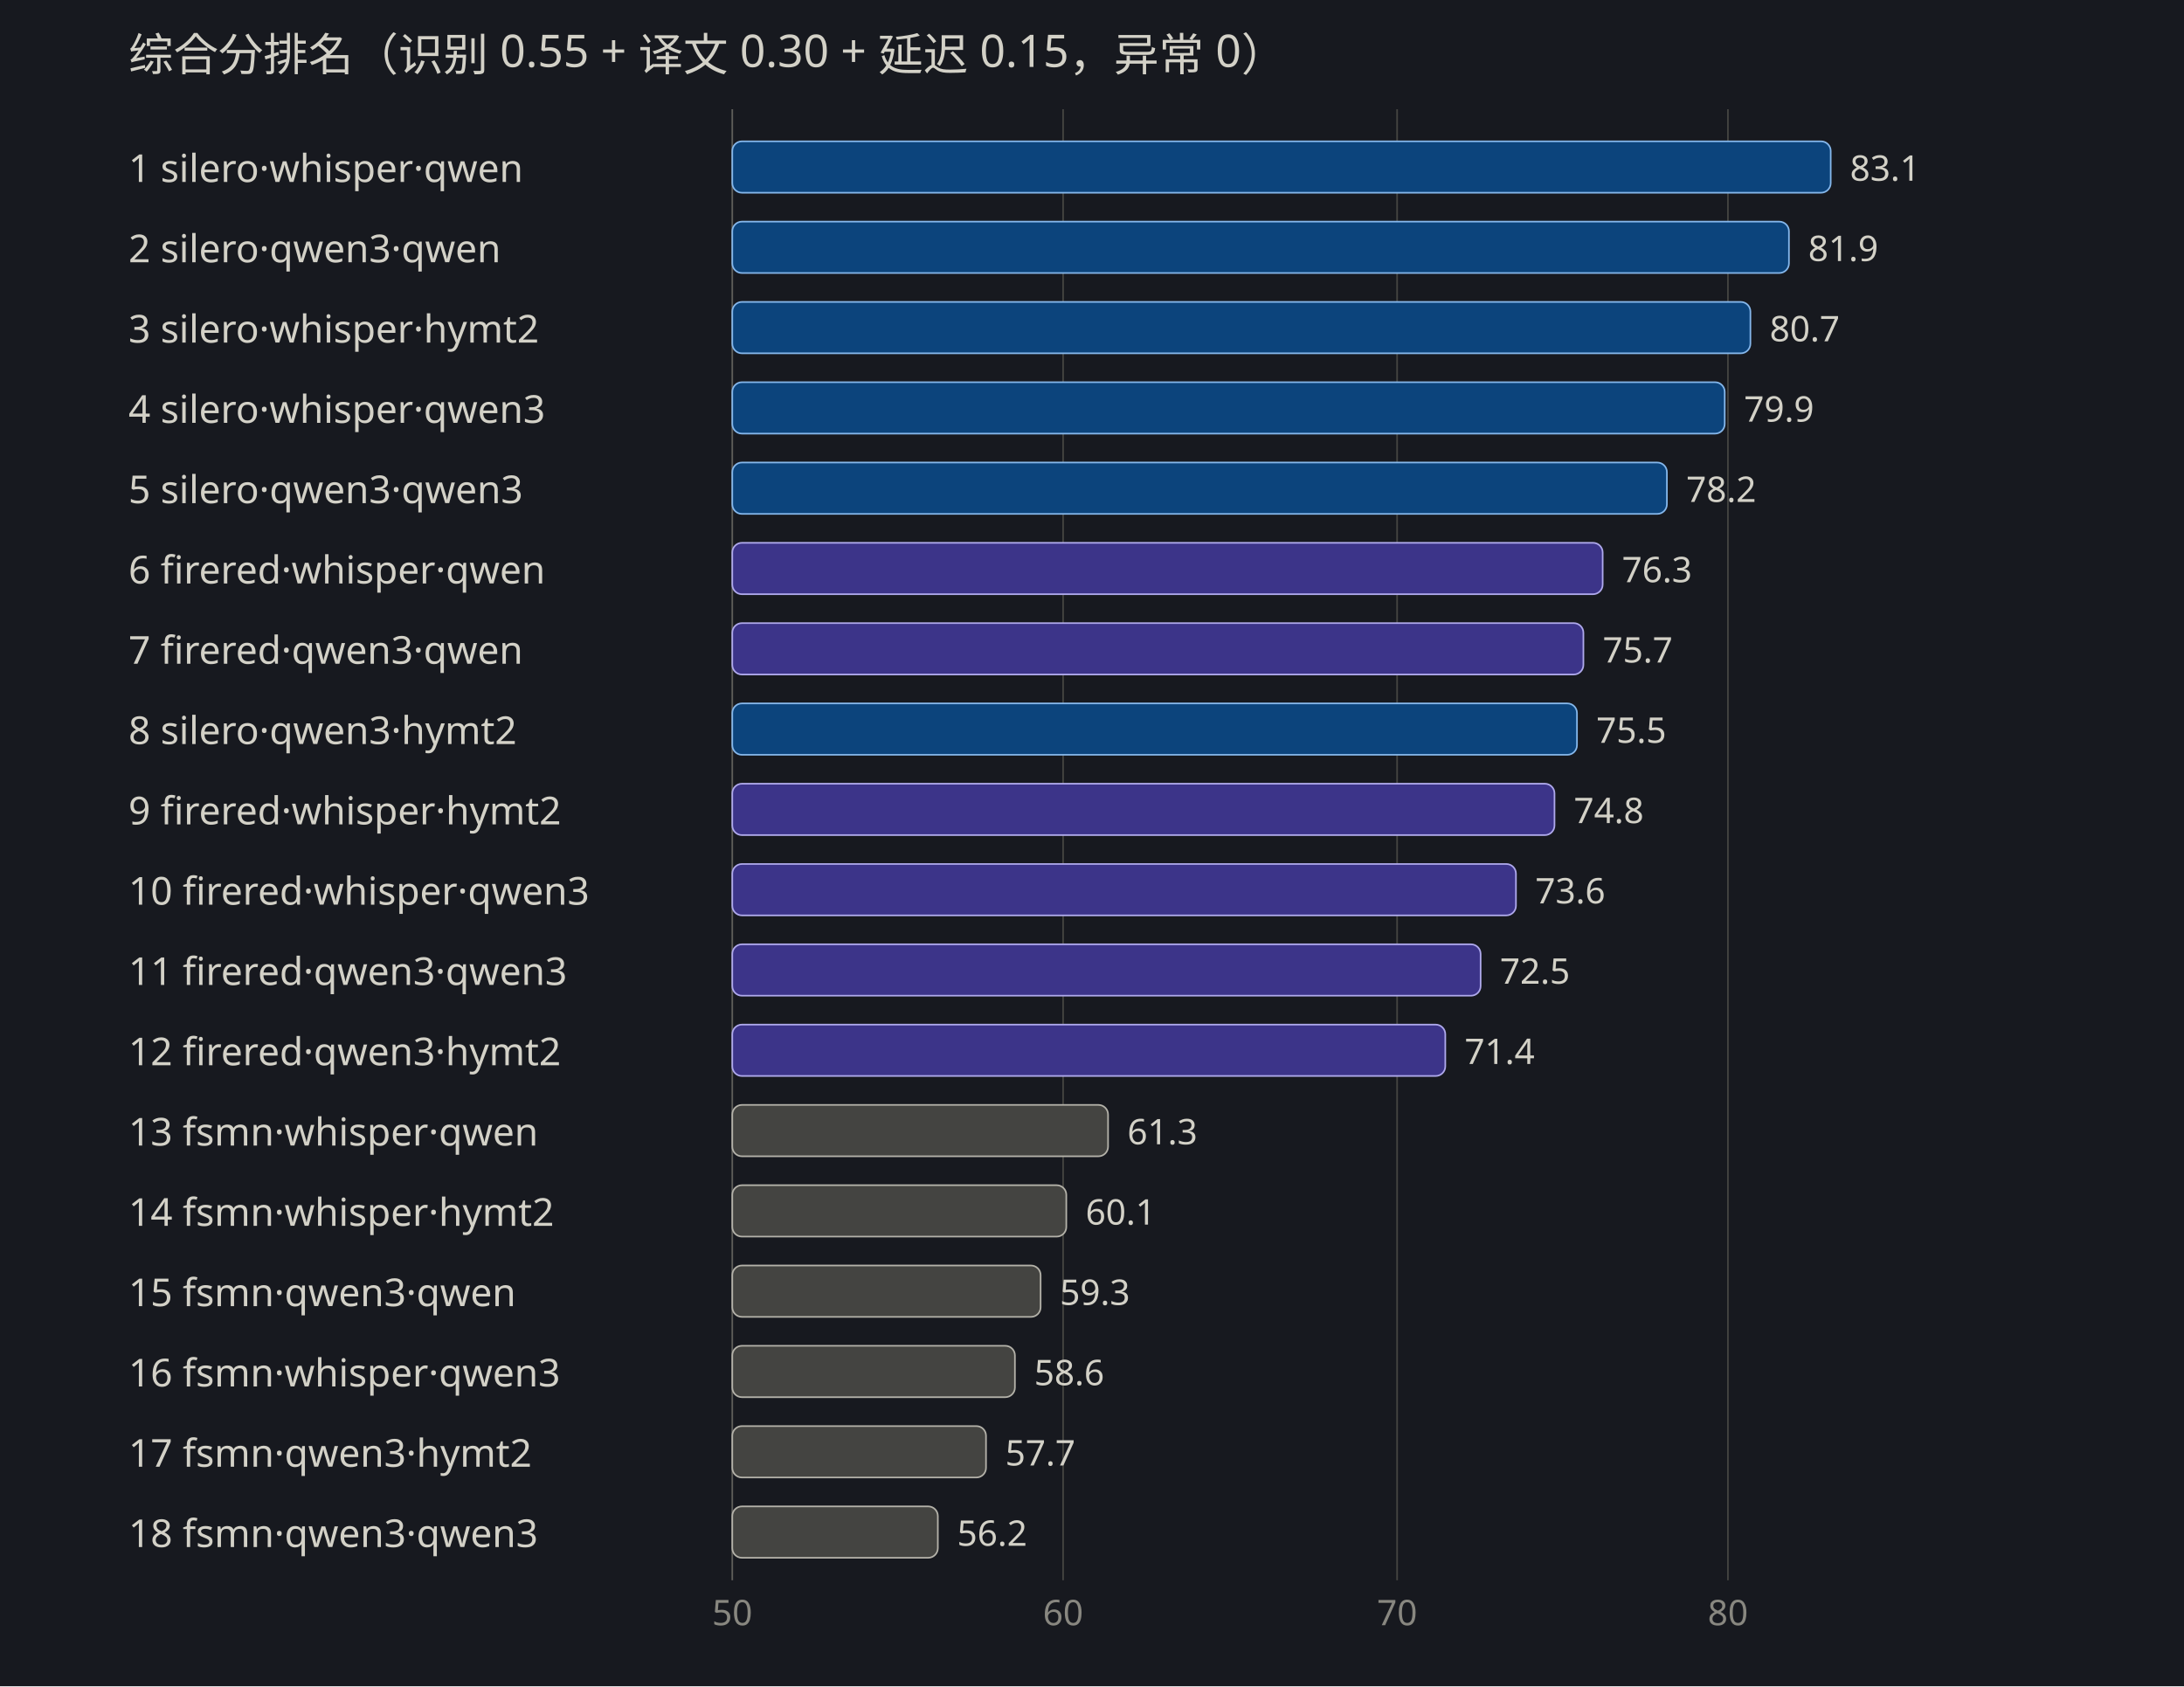
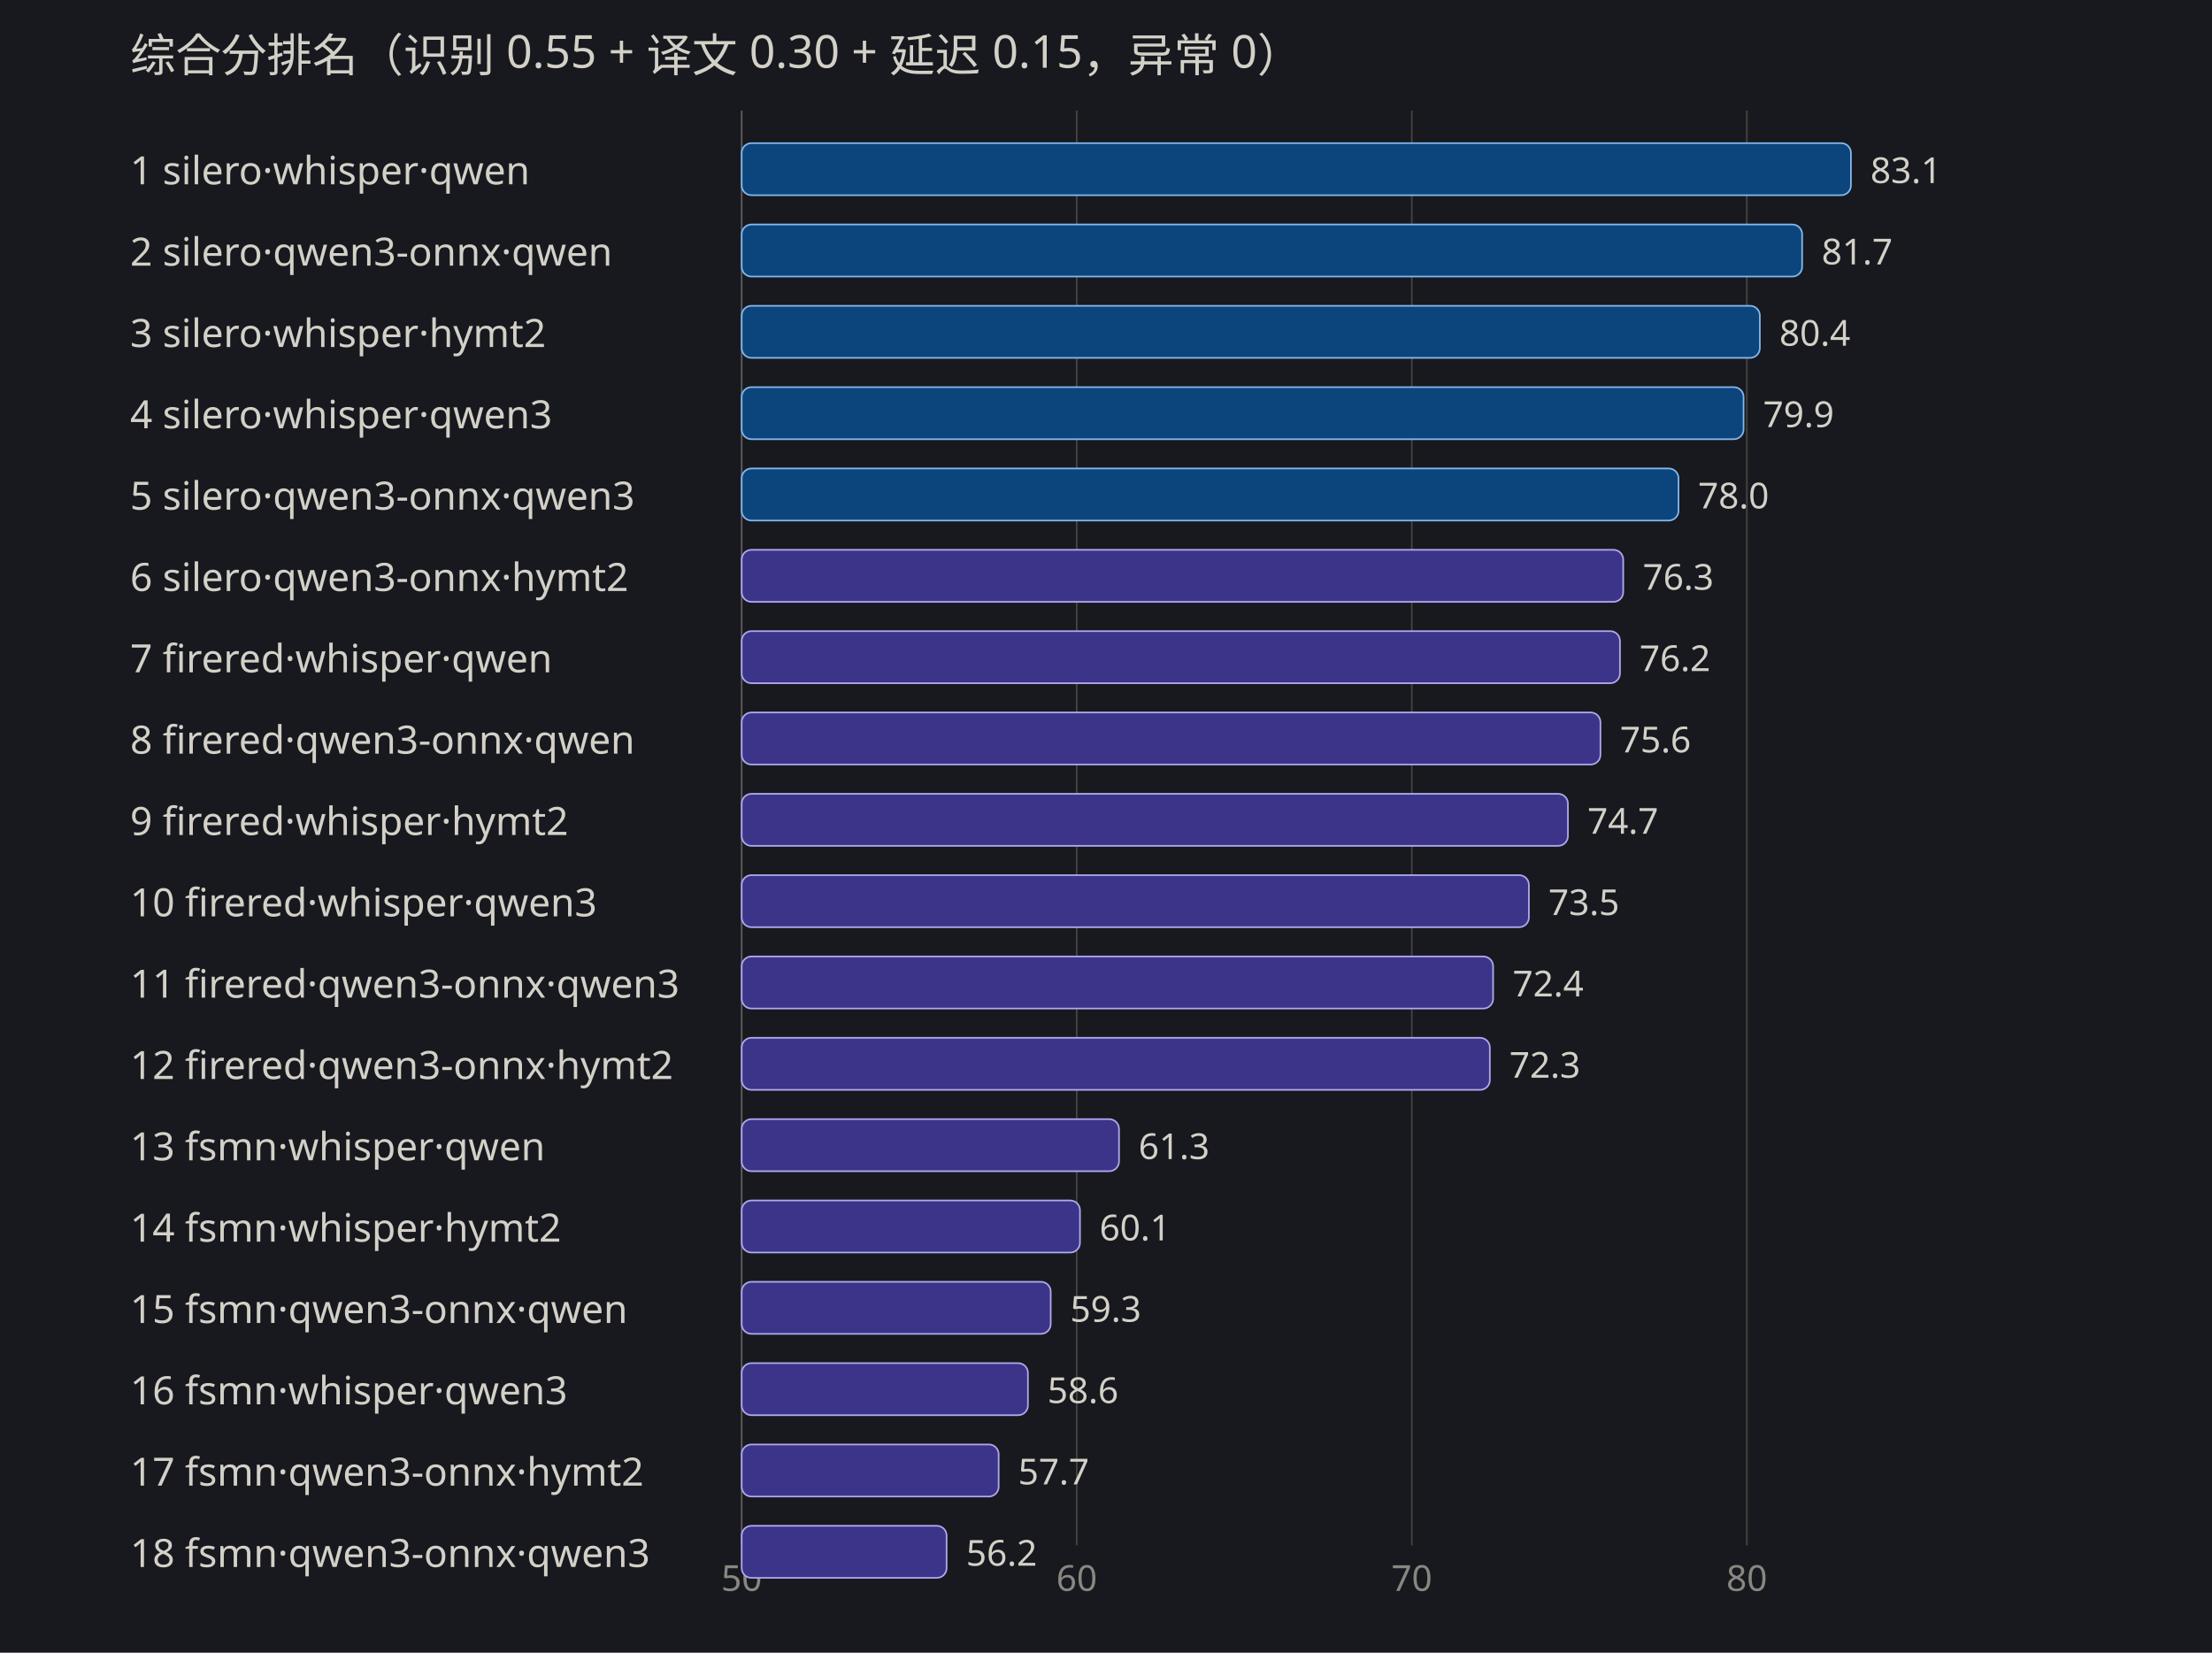
- <svg xmlns="http://www.w3.org/2000/svg" width="680" height="525" viewBox="0 0 680 525">
-   <rect width="680" height="525" fill="#17191f" />
+ <svg xmlns="http://www.w3.org/2000/svg" width="680" height="508" viewBox="0 0 680 508">
+   <rect width="680" height="508" fill="#17191f" />
  <text x="40" y="22" font-size="14" font-weight="500" fill="#D3D1C7" font-family="system-ui, Segoe UI, sans-serif">综合分排名（识别 0.55 + 译文 0.30 + 延迟 0.15，异常 0）</text>
-   <line x1="228" y1="34" x2="228" y2="492" stroke="#5F5E5A" stroke-width="0.5" />
-   <line x1="331" y1="34" x2="331" y2="492" stroke="#444441" stroke-width="0.5" />
-   <line x1="435" y1="34" x2="435" y2="492" stroke="#444441" stroke-width="0.5" />
-   <line x1="538" y1="34" x2="538" y2="492" stroke="#444441" stroke-width="0.5" />
-   <text x="228" y="506" font-size="11" fill="#888780" text-anchor="middle" font-family="system-ui, Segoe UI, sans-serif">50</text>
-   <text x="331" y="506" font-size="11" fill="#888780" text-anchor="middle" font-family="system-ui, Segoe UI, sans-serif">60</text>
-   <text x="435" y="506" font-size="11" fill="#888780" text-anchor="middle" font-family="system-ui, Segoe UI, sans-serif">70</text>
-   <text x="538" y="506" font-size="11" fill="#888780" text-anchor="middle" font-family="system-ui, Segoe UI, sans-serif">80</text>
-   <rect x="228" y="44" width="342" height="16" rx="3" fill="#0C447C" stroke="#85B7EB" stroke-width="0.5" />
+   <line x1="228" y1="34" x2="228" y2="475" stroke="#5F5E5A" stroke-width="0.5" />
+   <text x="228" y="489" font-size="11" fill="#888780" text-anchor="middle" font-family="system-ui, Segoe UI, sans-serif">50</text>
+   <line x1="331" y1="34" x2="331" y2="475" stroke="#444441" stroke-width="0.5" />
+   <text x="331" y="489" font-size="11" fill="#888780" text-anchor="middle" font-family="system-ui, Segoe UI, sans-serif">60</text>
+   <line x1="434" y1="34" x2="434" y2="475" stroke="#444441" stroke-width="0.5" />
+   <text x="434" y="489" font-size="11" fill="#888780" text-anchor="middle" font-family="system-ui, Segoe UI, sans-serif">70</text>
+   <line x1="537" y1="34" x2="537" y2="475" stroke="#444441" stroke-width="0.5" />
+   <text x="537" y="489" font-size="11" fill="#888780" text-anchor="middle" font-family="system-ui, Segoe UI, sans-serif">80</text>
+   <rect x="228" y="44" width="341" height="16" rx="3" fill="#0C447C" stroke="#85B7EB" stroke-width="0.5" />
  <text x="40" y="52" font-size="12" fill="#D3D1C7" dominant-baseline="central" font-family="system-ui, Segoe UI, sans-serif">1 silero·whisper·qwen</text>
-   <text x="576" y="52" font-size="11" fill="#D3D1C7" dominant-baseline="central" font-family="system-ui, Segoe UI, sans-serif">83.1</text>
-   <rect x="228" y="69" width="329" height="16" rx="3" fill="#0C447C" stroke="#85B7EB" stroke-width="0.5" />
-   <text x="40" y="77" font-size="12" fill="#D3D1C7" dominant-baseline="central" font-family="system-ui, Segoe UI, sans-serif">2 silero·qwen3·qwen</text>
-   <text x="563" y="77" font-size="11" fill="#D3D1C7" dominant-baseline="central" font-family="system-ui, Segoe UI, sans-serif">81.9</text>
-   <rect x="228" y="94" width="317" height="16" rx="3" fill="#0C447C" stroke="#85B7EB" stroke-width="0.5" />
+   <text x="575" y="52" font-size="11" fill="#D3D1C7" dominant-baseline="central" font-family="system-ui, Segoe UI, sans-serif">83.1</text>
+   <rect x="228" y="69" width="326" height="16" rx="3" fill="#0C447C" stroke="#85B7EB" stroke-width="0.5" />
+   <text x="40" y="77" font-size="12" fill="#D3D1C7" dominant-baseline="central" font-family="system-ui, Segoe UI, sans-serif">2 silero·qwen3-onnx·qwen</text>
+   <text x="560" y="77" font-size="11" fill="#D3D1C7" dominant-baseline="central" font-family="system-ui, Segoe UI, sans-serif">81.7</text>
+   <rect x="228" y="94" width="313" height="16" rx="3" fill="#0C447C" stroke="#85B7EB" stroke-width="0.5" />
  <text x="40" y="102" font-size="12" fill="#D3D1C7" dominant-baseline="central" font-family="system-ui, Segoe UI, sans-serif">3 silero·whisper·hymt2</text>
-   <text x="551" y="102" font-size="11" fill="#D3D1C7" dominant-baseline="central" font-family="system-ui, Segoe UI, sans-serif">80.7</text>
-   <rect x="228" y="119" width="309" height="16" rx="3" fill="#0C447C" stroke="#85B7EB" stroke-width="0.5" />
+   <text x="547" y="102" font-size="11" fill="#D3D1C7" dominant-baseline="central" font-family="system-ui, Segoe UI, sans-serif">80.4</text>
+   <rect x="228" y="119" width="308" height="16" rx="3" fill="#0C447C" stroke="#85B7EB" stroke-width="0.5" />
  <text x="40" y="127" font-size="12" fill="#D3D1C7" dominant-baseline="central" font-family="system-ui, Segoe UI, sans-serif">4 silero·whisper·qwen3</text>
-   <text x="543" y="127" font-size="11" fill="#D3D1C7" dominant-baseline="central" font-family="system-ui, Segoe UI, sans-serif">79.9</text>
-   <rect x="228" y="144" width="291" height="16" rx="3" fill="#0C447C" stroke="#85B7EB" stroke-width="0.5" />
-   <text x="40" y="152" font-size="12" fill="#D3D1C7" dominant-baseline="central" font-family="system-ui, Segoe UI, sans-serif">5 silero·qwen3·qwen3</text>
-   <text x="525" y="152" font-size="11" fill="#D3D1C7" dominant-baseline="central" font-family="system-ui, Segoe UI, sans-serif">78.2</text>
+   <text x="542" y="127" font-size="11" fill="#D3D1C7" dominant-baseline="central" font-family="system-ui, Segoe UI, sans-serif">79.9</text>
+   <rect x="228" y="144" width="288" height="16" rx="3" fill="#0C447C" stroke="#85B7EB" stroke-width="0.5" />
+   <text x="40" y="152" font-size="12" fill="#D3D1C7" dominant-baseline="central" font-family="system-ui, Segoe UI, sans-serif">5 silero·qwen3-onnx·qwen3</text>
+   <text x="522" y="152" font-size="11" fill="#D3D1C7" dominant-baseline="central" font-family="system-ui, Segoe UI, sans-serif">78.0</text>
  <rect x="228" y="169" width="271" height="16" rx="3" fill="#3C3489" stroke="#AFA9EC" stroke-width="0.5" />
-   <text x="40" y="177" font-size="12" fill="#D3D1C7" dominant-baseline="central" font-family="system-ui, Segoe UI, sans-serif">6 firered·whisper·qwen</text>
+   <text x="40" y="177" font-size="12" fill="#D3D1C7" dominant-baseline="central" font-family="system-ui, Segoe UI, sans-serif">6 silero·qwen3-onnx·hymt2</text>
  <text x="505" y="177" font-size="11" fill="#D3D1C7" dominant-baseline="central" font-family="system-ui, Segoe UI, sans-serif">76.3</text>
-   <rect x="228" y="194" width="265" height="16" rx="3" fill="#3C3489" stroke="#AFA9EC" stroke-width="0.5" />
-   <text x="40" y="202" font-size="12" fill="#D3D1C7" dominant-baseline="central" font-family="system-ui, Segoe UI, sans-serif">7 firered·qwen3·qwen</text>
-   <text x="499" y="202" font-size="11" fill="#D3D1C7" dominant-baseline="central" font-family="system-ui, Segoe UI, sans-serif">75.7</text>
-   <rect x="228" y="219" width="263" height="16" rx="3" fill="#0C447C" stroke="#85B7EB" stroke-width="0.5" />
-   <text x="40" y="227" font-size="12" fill="#D3D1C7" dominant-baseline="central" font-family="system-ui, Segoe UI, sans-serif">8 silero·qwen3·hymt2</text>
-   <text x="497" y="227" font-size="11" fill="#D3D1C7" dominant-baseline="central" font-family="system-ui, Segoe UI, sans-serif">75.5</text>
-   <rect x="228" y="244" width="256" height="16" rx="3" fill="#3C3489" stroke="#AFA9EC" stroke-width="0.5" />
+   <rect x="228" y="194" width="270" height="16" rx="3" fill="#3C3489" stroke="#AFA9EC" stroke-width="0.5" />
+   <text x="40" y="202" font-size="12" fill="#D3D1C7" dominant-baseline="central" font-family="system-ui, Segoe UI, sans-serif">7 firered·whisper·qwen</text>
+   <text x="504" y="202" font-size="11" fill="#D3D1C7" dominant-baseline="central" font-family="system-ui, Segoe UI, sans-serif">76.2</text>
+   <rect x="228" y="219" width="264" height="16" rx="3" fill="#3C3489" stroke="#AFA9EC" stroke-width="0.5" />
+   <text x="40" y="227" font-size="12" fill="#D3D1C7" dominant-baseline="central" font-family="system-ui, Segoe UI, sans-serif">8 firered·qwen3-onnx·qwen</text>
+   <text x="498" y="227" font-size="11" fill="#D3D1C7" dominant-baseline="central" font-family="system-ui, Segoe UI, sans-serif">75.6</text>
+   <rect x="228" y="244" width="254" height="16" rx="3" fill="#3C3489" stroke="#AFA9EC" stroke-width="0.5" />
  <text x="40" y="252" font-size="12" fill="#D3D1C7" dominant-baseline="central" font-family="system-ui, Segoe UI, sans-serif">9 firered·whisper·hymt2</text>
-   <text x="490" y="252" font-size="11" fill="#D3D1C7" dominant-baseline="central" font-family="system-ui, Segoe UI, sans-serif">74.8</text>
-   <rect x="228" y="269" width="244" height="16" rx="3" fill="#3C3489" stroke="#AFA9EC" stroke-width="0.5" />
+   <text x="488" y="252" font-size="11" fill="#D3D1C7" dominant-baseline="central" font-family="system-ui, Segoe UI, sans-serif">74.7</text>
+   <rect x="228" y="269" width="242" height="16" rx="3" fill="#3C3489" stroke="#AFA9EC" stroke-width="0.5" />
  <text x="40" y="277" font-size="12" fill="#D3D1C7" dominant-baseline="central" font-family="system-ui, Segoe UI, sans-serif">10 firered·whisper·qwen3</text>
-   <text x="478" y="277" font-size="11" fill="#D3D1C7" dominant-baseline="central" font-family="system-ui, Segoe UI, sans-serif">73.6</text>
-   <rect x="228" y="294" width="233" height="16" rx="3" fill="#3C3489" stroke="#AFA9EC" stroke-width="0.5" />
-   <text x="40" y="302" font-size="12" fill="#D3D1C7" dominant-baseline="central" font-family="system-ui, Segoe UI, sans-serif">11 firered·qwen3·qwen3</text>
-   <text x="467" y="302" font-size="11" fill="#D3D1C7" dominant-baseline="central" font-family="system-ui, Segoe UI, sans-serif">72.5</text>
-   <rect x="228" y="319" width="222" height="16" rx="3" fill="#3C3489" stroke="#AFA9EC" stroke-width="0.5" />
-   <text x="40" y="327" font-size="12" fill="#D3D1C7" dominant-baseline="central" font-family="system-ui, Segoe UI, sans-serif">12 firered·qwen3·hymt2</text>
-   <text x="456" y="327" font-size="11" fill="#D3D1C7" dominant-baseline="central" font-family="system-ui, Segoe UI, sans-serif">71.4</text>
-   <rect x="228" y="344" width="117" height="16" rx="3" fill="#444441" stroke="#B4B2A9" stroke-width="0.5" />
+   <text x="476" y="277" font-size="11" fill="#D3D1C7" dominant-baseline="central" font-family="system-ui, Segoe UI, sans-serif">73.5</text>
+   <rect x="228" y="294" width="231" height="16" rx="3" fill="#3C3489" stroke="#AFA9EC" stroke-width="0.5" />
+   <text x="40" y="302" font-size="12" fill="#D3D1C7" dominant-baseline="central" font-family="system-ui, Segoe UI, sans-serif">11 firered·qwen3-onnx·qwen3</text>
+   <text x="465" y="302" font-size="11" fill="#D3D1C7" dominant-baseline="central" font-family="system-ui, Segoe UI, sans-serif">72.4</text>
+   <rect x="228" y="319" width="230" height="16" rx="3" fill="#3C3489" stroke="#AFA9EC" stroke-width="0.5" />
+   <text x="40" y="327" font-size="12" fill="#D3D1C7" dominant-baseline="central" font-family="system-ui, Segoe UI, sans-serif">12 firered·qwen3-onnx·hymt2</text>
+   <text x="464" y="327" font-size="11" fill="#D3D1C7" dominant-baseline="central" font-family="system-ui, Segoe UI, sans-serif">72.3</text>
+   <rect x="228" y="344" width="116" height="16" rx="3" fill="#3C3489" stroke="#AFA9EC" stroke-width="0.5" />
  <text x="40" y="352" font-size="12" fill="#D3D1C7" dominant-baseline="central" font-family="system-ui, Segoe UI, sans-serif">13 fsmn·whisper·qwen</text>
-   <text x="351" y="352" font-size="11" fill="#D3D1C7" dominant-baseline="central" font-family="system-ui, Segoe UI, sans-serif">61.3</text>
-   <rect x="228" y="369" width="104" height="16" rx="3" fill="#444441" stroke="#B4B2A9" stroke-width="0.5" />
+   <text x="350" y="352" font-size="11" fill="#D3D1C7" dominant-baseline="central" font-family="system-ui, Segoe UI, sans-serif">61.3</text>
+   <rect x="228" y="369" width="104" height="16" rx="3" fill="#3C3489" stroke="#AFA9EC" stroke-width="0.5" />
  <text x="40" y="377" font-size="12" fill="#D3D1C7" dominant-baseline="central" font-family="system-ui, Segoe UI, sans-serif">14 fsmn·whisper·hymt2</text>
  <text x="338" y="377" font-size="11" fill="#D3D1C7" dominant-baseline="central" font-family="system-ui, Segoe UI, sans-serif">60.1</text>
-   <rect x="228" y="394" width="96" height="16" rx="3" fill="#444441" stroke="#B4B2A9" stroke-width="0.5" />
-   <text x="40" y="402" font-size="12" fill="#D3D1C7" dominant-baseline="central" font-family="system-ui, Segoe UI, sans-serif">15 fsmn·qwen3·qwen</text>
-   <text x="330" y="402" font-size="11" fill="#D3D1C7" dominant-baseline="central" font-family="system-ui, Segoe UI, sans-serif">59.3</text>
-   <rect x="228" y="419" width="88" height="16" rx="3" fill="#444441" stroke="#B4B2A9" stroke-width="0.5" />
+   <rect x="228" y="394" width="95" height="16" rx="3" fill="#3C3489" stroke="#AFA9EC" stroke-width="0.5" />
+   <text x="40" y="402" font-size="12" fill="#D3D1C7" dominant-baseline="central" font-family="system-ui, Segoe UI, sans-serif">15 fsmn·qwen3-onnx·qwen</text>
+   <text x="329" y="402" font-size="11" fill="#D3D1C7" dominant-baseline="central" font-family="system-ui, Segoe UI, sans-serif">59.3</text>
+   <rect x="228" y="419" width="88" height="16" rx="3" fill="#3C3489" stroke="#AFA9EC" stroke-width="0.5" />
  <text x="40" y="427" font-size="12" fill="#D3D1C7" dominant-baseline="central" font-family="system-ui, Segoe UI, sans-serif">16 fsmn·whisper·qwen3</text>
  <text x="322" y="427" font-size="11" fill="#D3D1C7" dominant-baseline="central" font-family="system-ui, Segoe UI, sans-serif">58.6</text>
-   <rect x="228" y="444" width="79" height="16" rx="3" fill="#444441" stroke="#B4B2A9" stroke-width="0.5" />
-   <text x="40" y="452" font-size="12" fill="#D3D1C7" dominant-baseline="central" font-family="system-ui, Segoe UI, sans-serif">17 fsmn·qwen3·hymt2</text>
+   <rect x="228" y="444" width="79" height="16" rx="3" fill="#3C3489" stroke="#AFA9EC" stroke-width="0.5" />
+   <text x="40" y="452" font-size="12" fill="#D3D1C7" dominant-baseline="central" font-family="system-ui, Segoe UI, sans-serif">17 fsmn·qwen3-onnx·hymt2</text>
  <text x="313" y="452" font-size="11" fill="#D3D1C7" dominant-baseline="central" font-family="system-ui, Segoe UI, sans-serif">57.7</text>
-   <rect x="228" y="469" width="64" height="16" rx="3" fill="#444441" stroke="#B4B2A9" stroke-width="0.5" />
-   <text x="40" y="477" font-size="12" fill="#D3D1C7" dominant-baseline="central" font-family="system-ui, Segoe UI, sans-serif">18 fsmn·qwen3·qwen3</text>
-   <text x="298" y="477" font-size="11" fill="#D3D1C7" dominant-baseline="central" font-family="system-ui, Segoe UI, sans-serif">56.2</text>
+   <rect x="228" y="469" width="63" height="16" rx="3" fill="#3C3489" stroke="#AFA9EC" stroke-width="0.5" />
+   <text x="40" y="477" font-size="12" fill="#D3D1C7" dominant-baseline="central" font-family="system-ui, Segoe UI, sans-serif">18 fsmn·qwen3-onnx·qwen3</text>
+   <text x="297" y="477" font-size="11" fill="#D3D1C7" dominant-baseline="central" font-family="system-ui, Segoe UI, sans-serif">56.2</text>
</svg>
